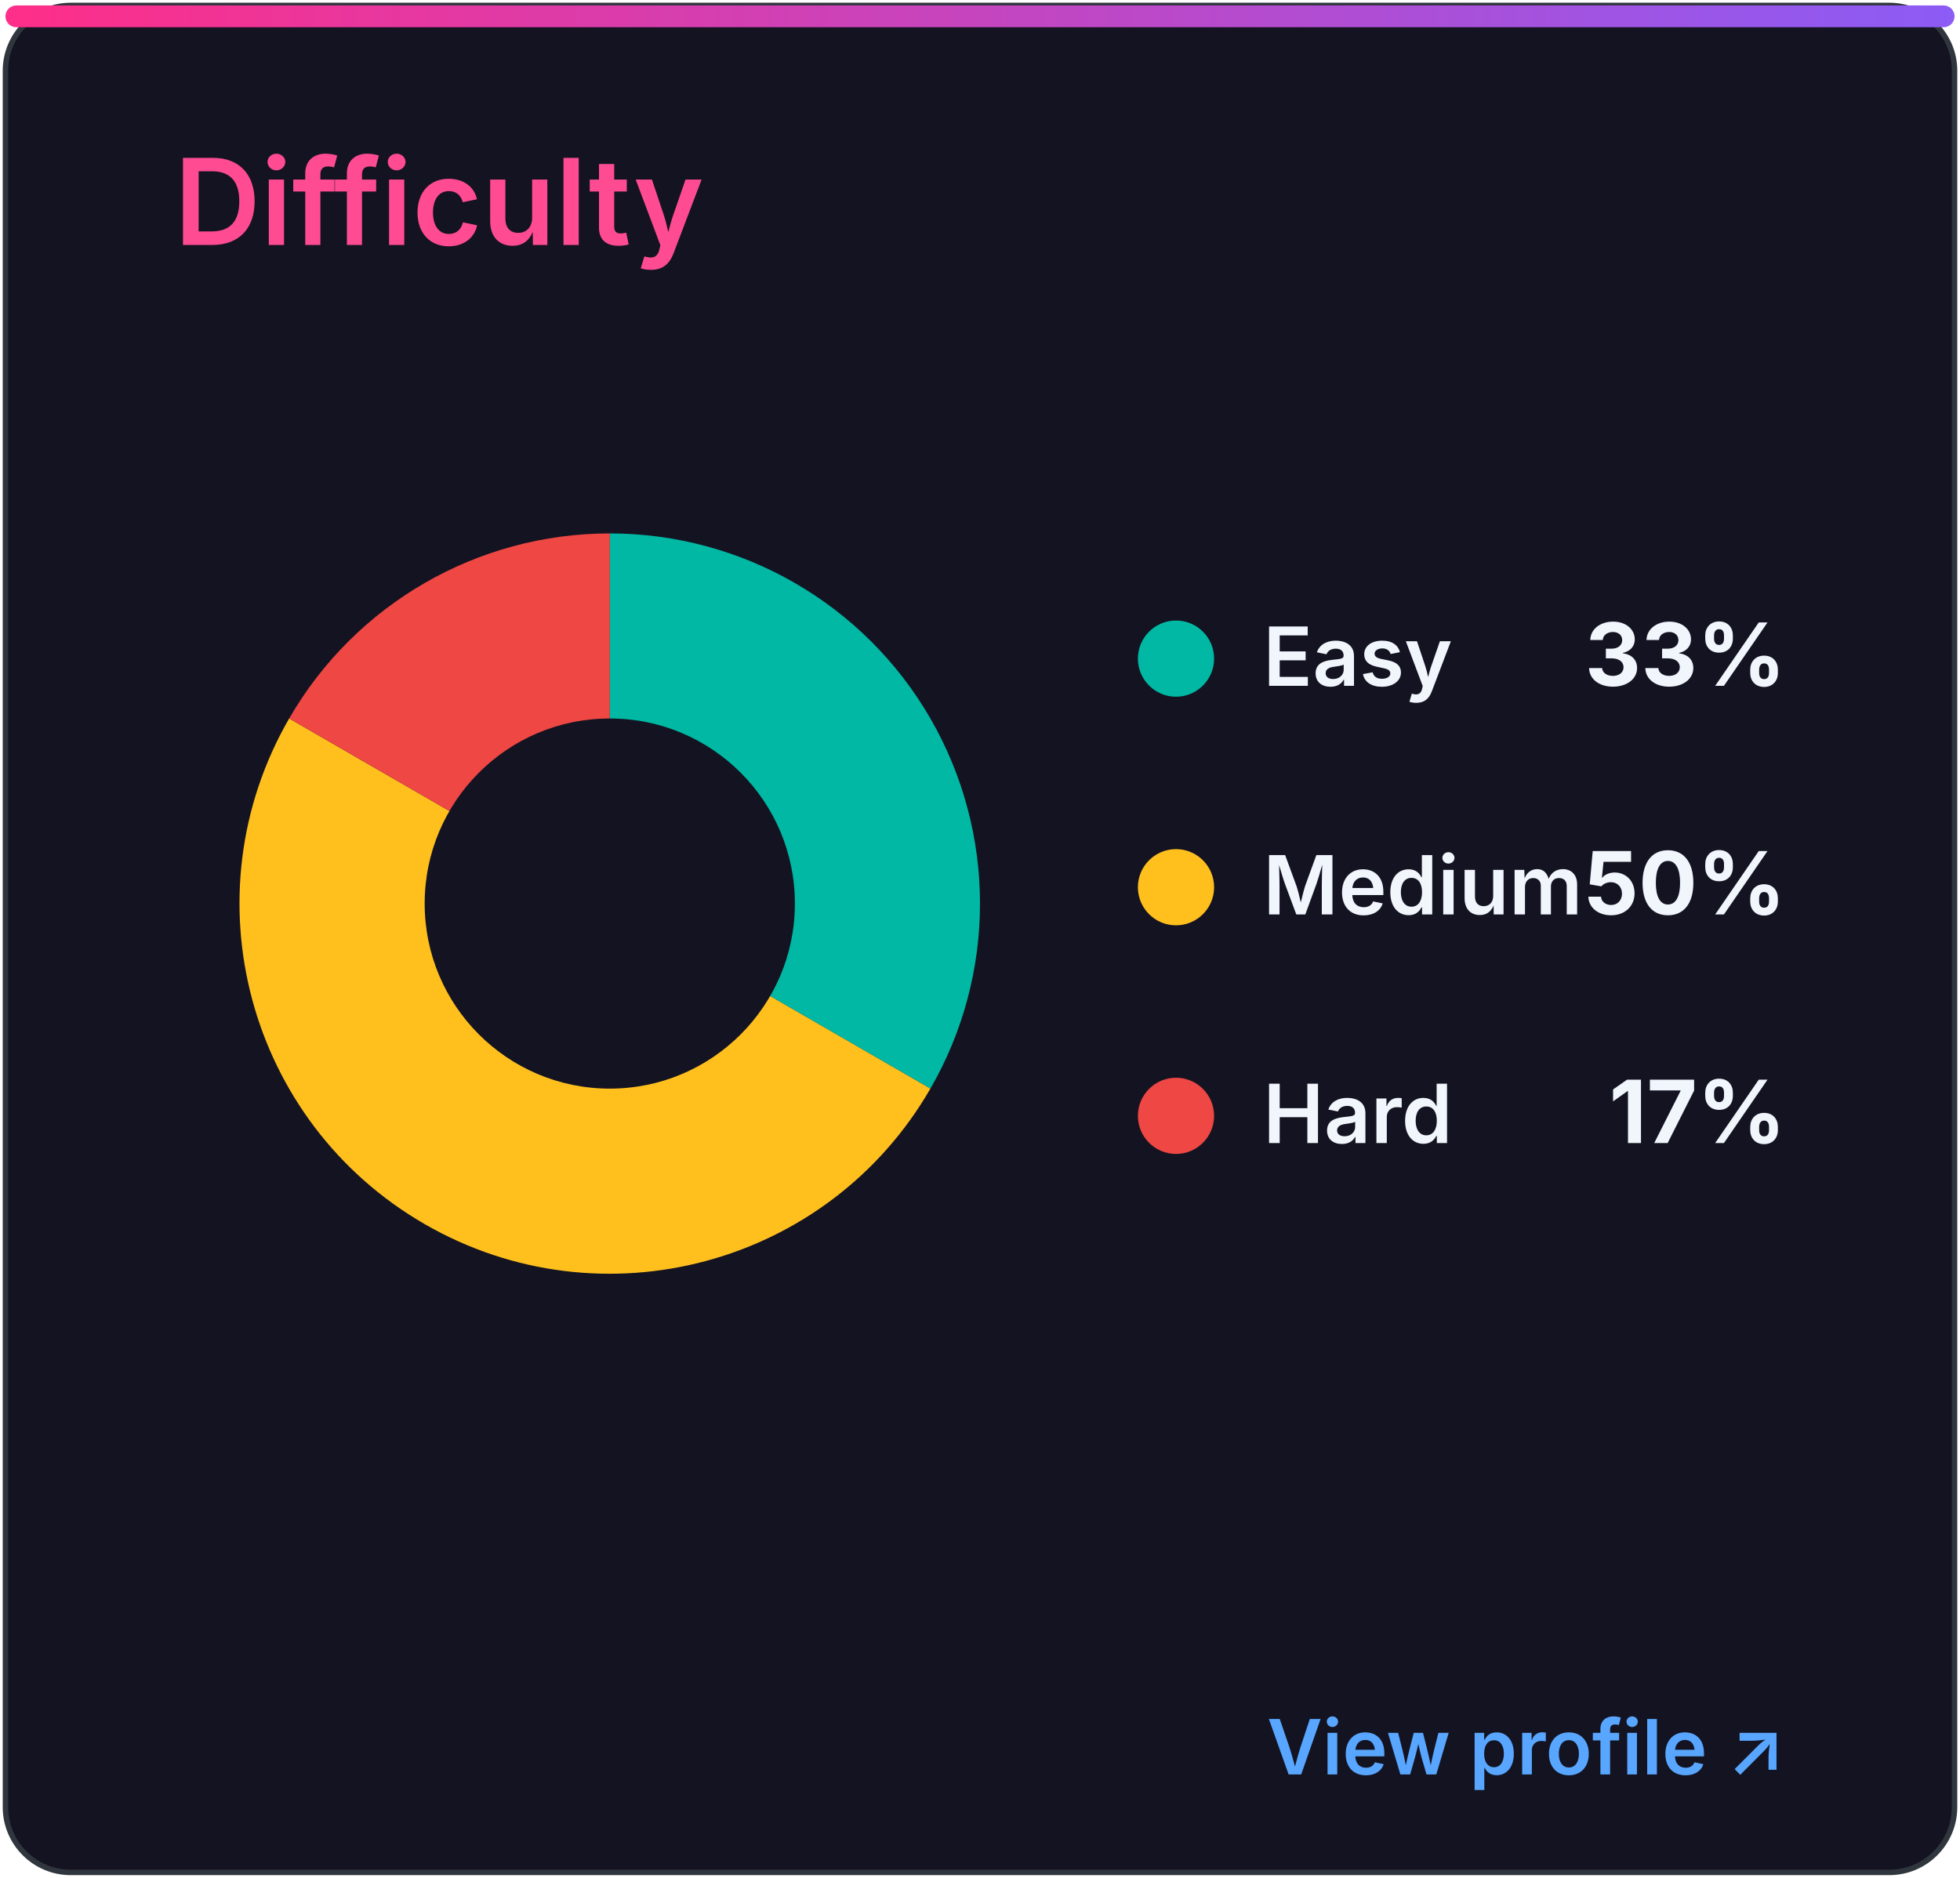
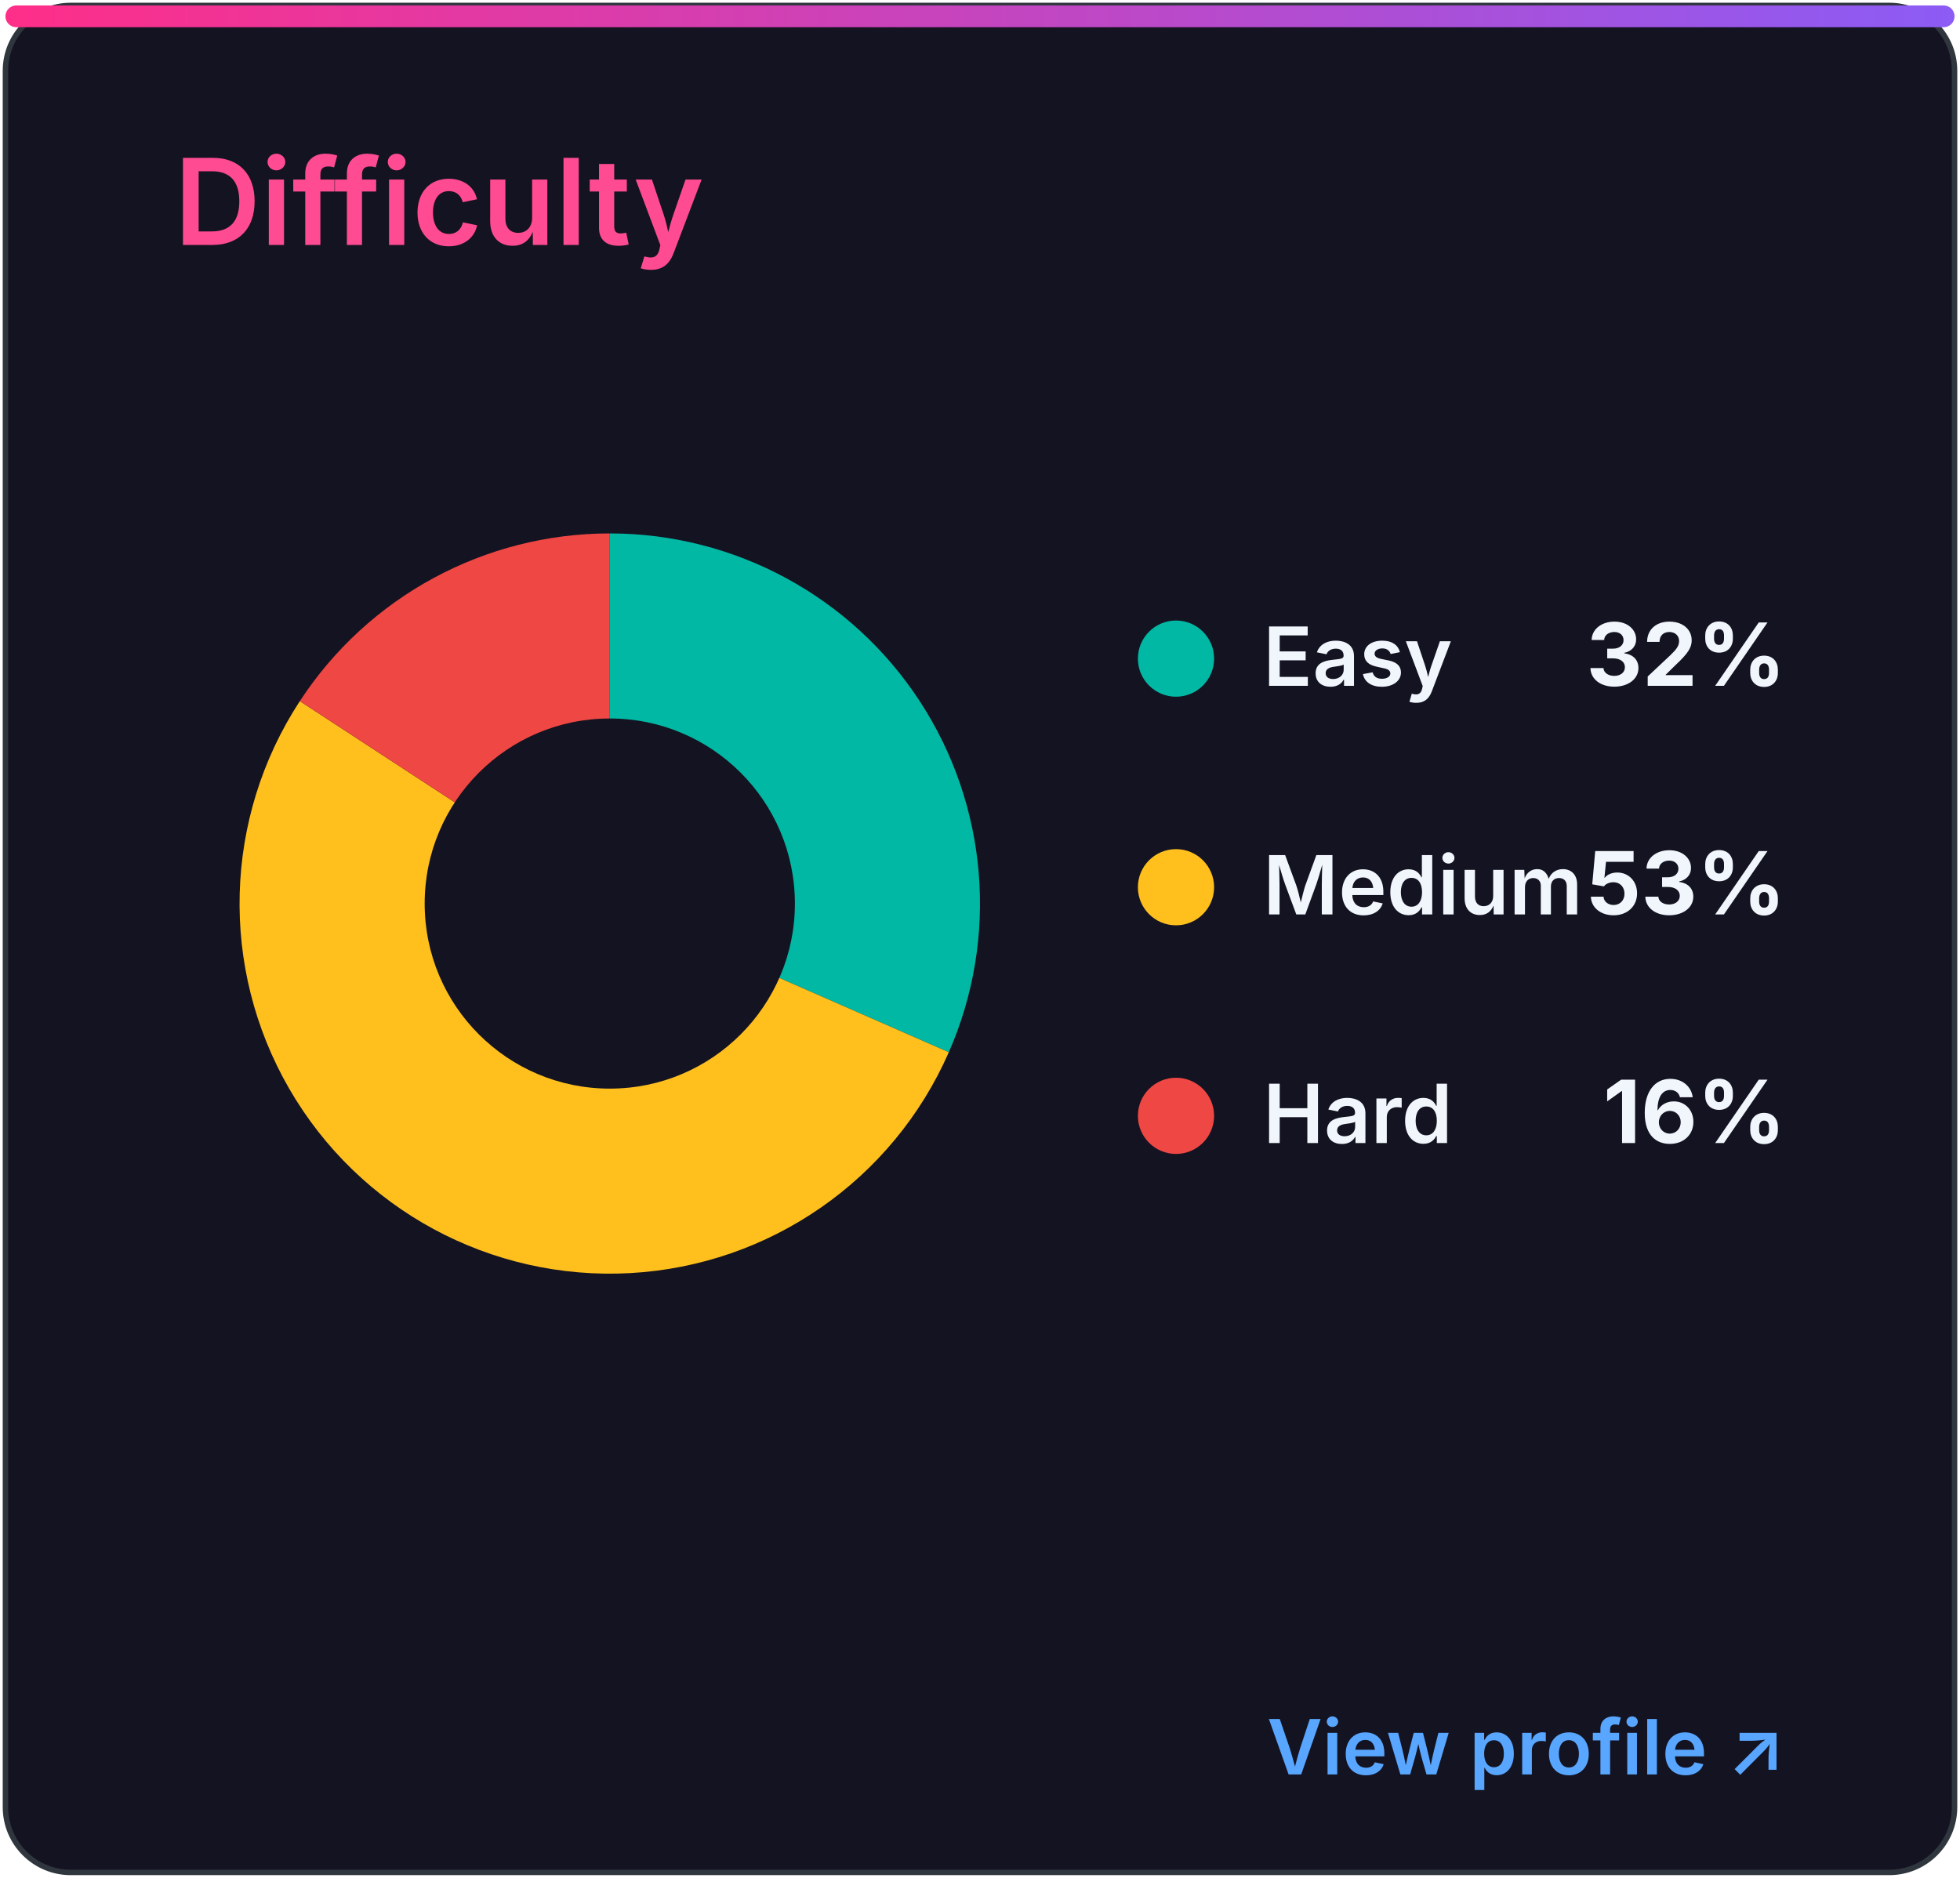
<svg xmlns="http://www.w3.org/2000/svg" width="360" height="345" viewBox="0 0 360 345" role="img" aria-labelledby="title desc">
  <defs>
    <linearGradient id="accent" x1="0" x2="1">
      <stop stop-color="#ff2e88" />
      <stop offset="1" stop-color="#8b5cf6" />
    </linearGradient>
    <clipPath id="bar">
      <rect x="32" y="82" width="296" height="8" rx="4" />
    </clipPath>
    <style>
.heading{font:600 22px -apple-system,BlinkMacSystemFont,'Segoe UI',sans-serif;fill:#ff4b91}
.eyebrow{font:600 10px -apple-system,BlinkMacSystemFont,'Segoe UI',sans-serif;letter-spacing:1.2px;fill:#8b949e}
.total{font:700 52px -apple-system,BlinkMacSystemFont,'Segoe UI',sans-serif;fill:#f0f6fc}
.metric{font:600 15px -apple-system,BlinkMacSystemFont,'Segoe UI',sans-serif;fill:#f0f6fc}
.count{font:700 16px -apple-system,BlinkMacSystemFont,'Segoe UI',sans-serif;fill:#f0f6fc}
.muted{font:500 13px -apple-system,BlinkMacSystemFont,'Segoe UI',sans-serif;fill:#8b949e}
.language{font:700 31px -apple-system,BlinkMacSystemFont,'Segoe UI',sans-serif;fill:#f0f6fc}
.link{font:600 14px -apple-system,BlinkMacSystemFont,'Segoe UI',sans-serif;fill:#58a6ff}
</style>
  </defs>
  <rect x="1" y="1" width="358" height="343" rx="12" fill="#141321" stroke="#30363d" />
  <rect x="1" y="1" width="358" height="4" rx="2" fill="url(#accent)" />
  <text x="32" y="45" class="heading">Difficulty</text>
-   <path d="M 112 166 L 112.00 98.00 A 68 68 0 0 1 170.89 200.00 Z" fill="#00b8a3" />
-   <path d="M 112 166 L 170.89 200.00 A 68 68 0 0 1 53.11 132.00 Z" fill="#ffc01e" />
-   <path d="M 112 166 L 53.11 132.00 A 68 68 0 0 1 112.00 98.00 Z" fill="#ef4743" />
+   <path d="M 112 166 L 112.00 98.00 A 68 68 0 0 1 174.27 193.32 Z" fill="#00b8a3" />
+   <path d="M 112 166 L 174.27 193.32 A 68 68 0 1 1 55.07 128.81 Z" fill="#ffc01e" />
+   <path d="M 112 166 L 55.07 128.81 A 68 68 0 0 1 112.00 98.00 Z" fill="#ef4743" />
  <circle cx="112" cy="166" r="34" fill="#141321" />
  <circle cx="216" cy="121" r="7" fill="#00b8a3" />
  <text x="232" y="126" class="metric">Easy</text>
-   <text x="328" y="126" class="count" text-anchor="end">33%</text>
+   <text x="328" y="126" class="count" text-anchor="end">32%</text>
  <circle cx="216" cy="163" r="7" fill="#ffc01e" />
  <text x="232" y="168" class="metric">Medium</text>
-   <text x="328" y="168" class="count" text-anchor="end">50%</text>
+   <text x="328" y="168" class="count" text-anchor="end">53%</text>
  <circle cx="216" cy="205" r="7" fill="#ef4743" />
  <text x="232" y="210" class="metric">Hard</text>
-   <text x="328" y="210" class="count" text-anchor="end">17%</text>
+   <text x="328" y="210" class="count" text-anchor="end">16%</text>
  <text x="328" y="326" class="link" text-anchor="end">View profile ↗</text>
</svg>
